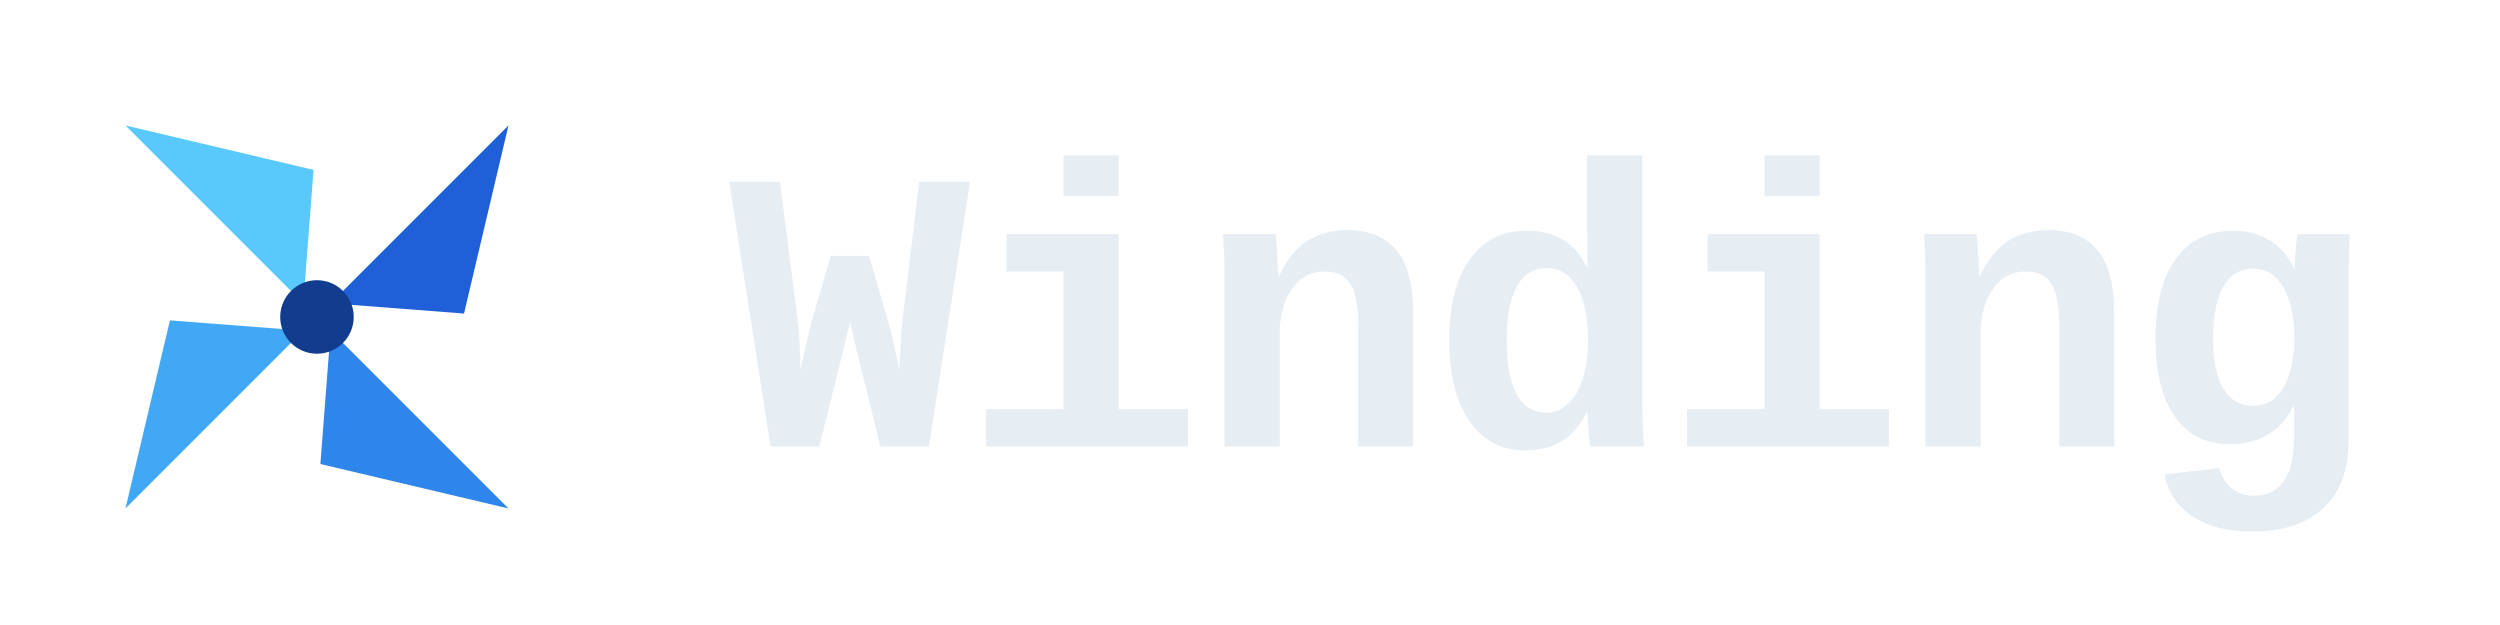
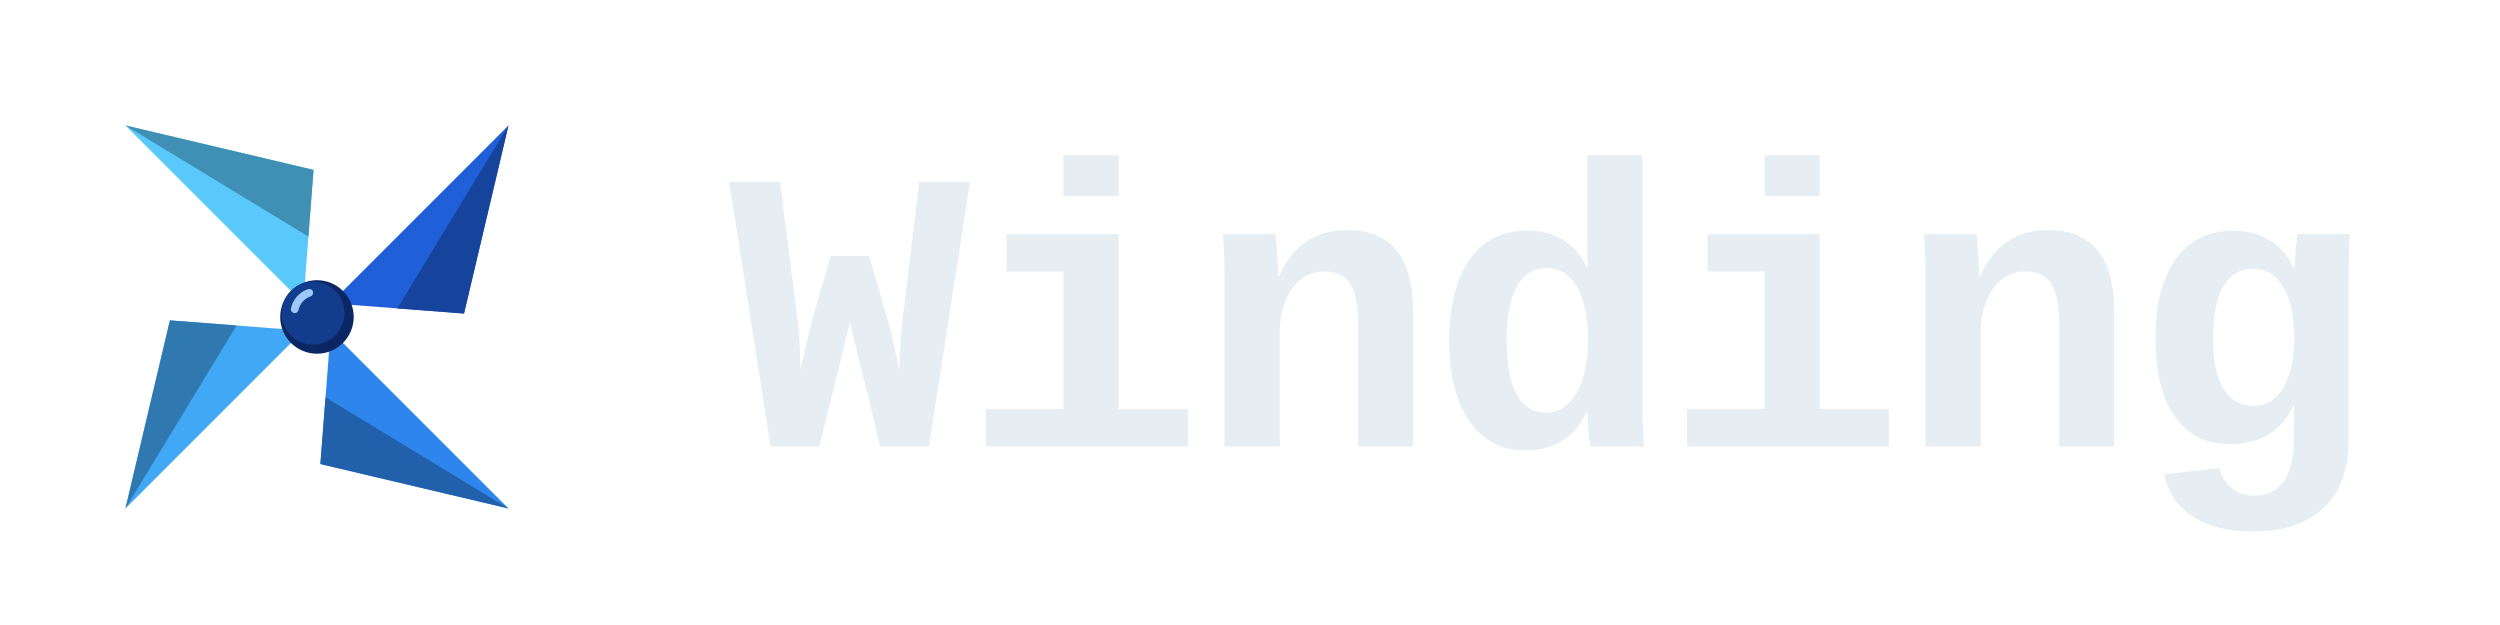
<svg xmlns="http://www.w3.org/2000/svg" viewBox="0 0 336 84" width="336" height="84" role="img" aria-label="Winding">
  <g transform="translate(1 1) scale(1.3)">
    <g transform="rotate(45 32 32)">
      <path d="M32 30 L32 4 L42.5 21 Z" fill="#1F5FD8" />
+       <path d="M32 4 L42.5 21 L37.25 25.5 Z" fill="#16449C" />
      <path d="M34 32 L60 32 L43 42.5 Z" fill="#2E86EC" />
+       <path d="M60 32 L43 42.5 L38.5 37.25 Z" fill="#2160AA" />
      <path d="M32 34 L32 60 L21.5 43 Z" fill="#41A8F5" />
+       <path d="M32 60 L21.5 43 L26.75 38.5 Z" fill="#2F79B0" />
      <path d="M30 32 L4 32 L21 21.5 Z" fill="#59C8FB" />
+       <path d="M4 32 L21 21.5 L25.5 26.75 Z" fill="#4090B5" />
    </g>
-     <circle cx="32" cy="32" r="3.8" fill="#123C8E" />
+     <circle cx="32" cy="32" r="3.8" fill="#0B2763" />
+     <circle cx="31.6" cy="31.6" r="3.25" fill="#123C8E" />
+     <path d="M29.7 31.2 A2.3 2.3 0 0 1 31.2 29.5" fill="none" stroke="#9CC9F7" stroke-width="0.8" stroke-linecap="round" />
  </g>
  <text x="98" y="60" fill="#E6EDF3" font-size="54" font-weight="700" letter-spacing="-1" font-family="ui-monospace, SFMono-Regular, Menlo, Consolas, 'Liberation Mono', monospace">Winding</text>
</svg>
